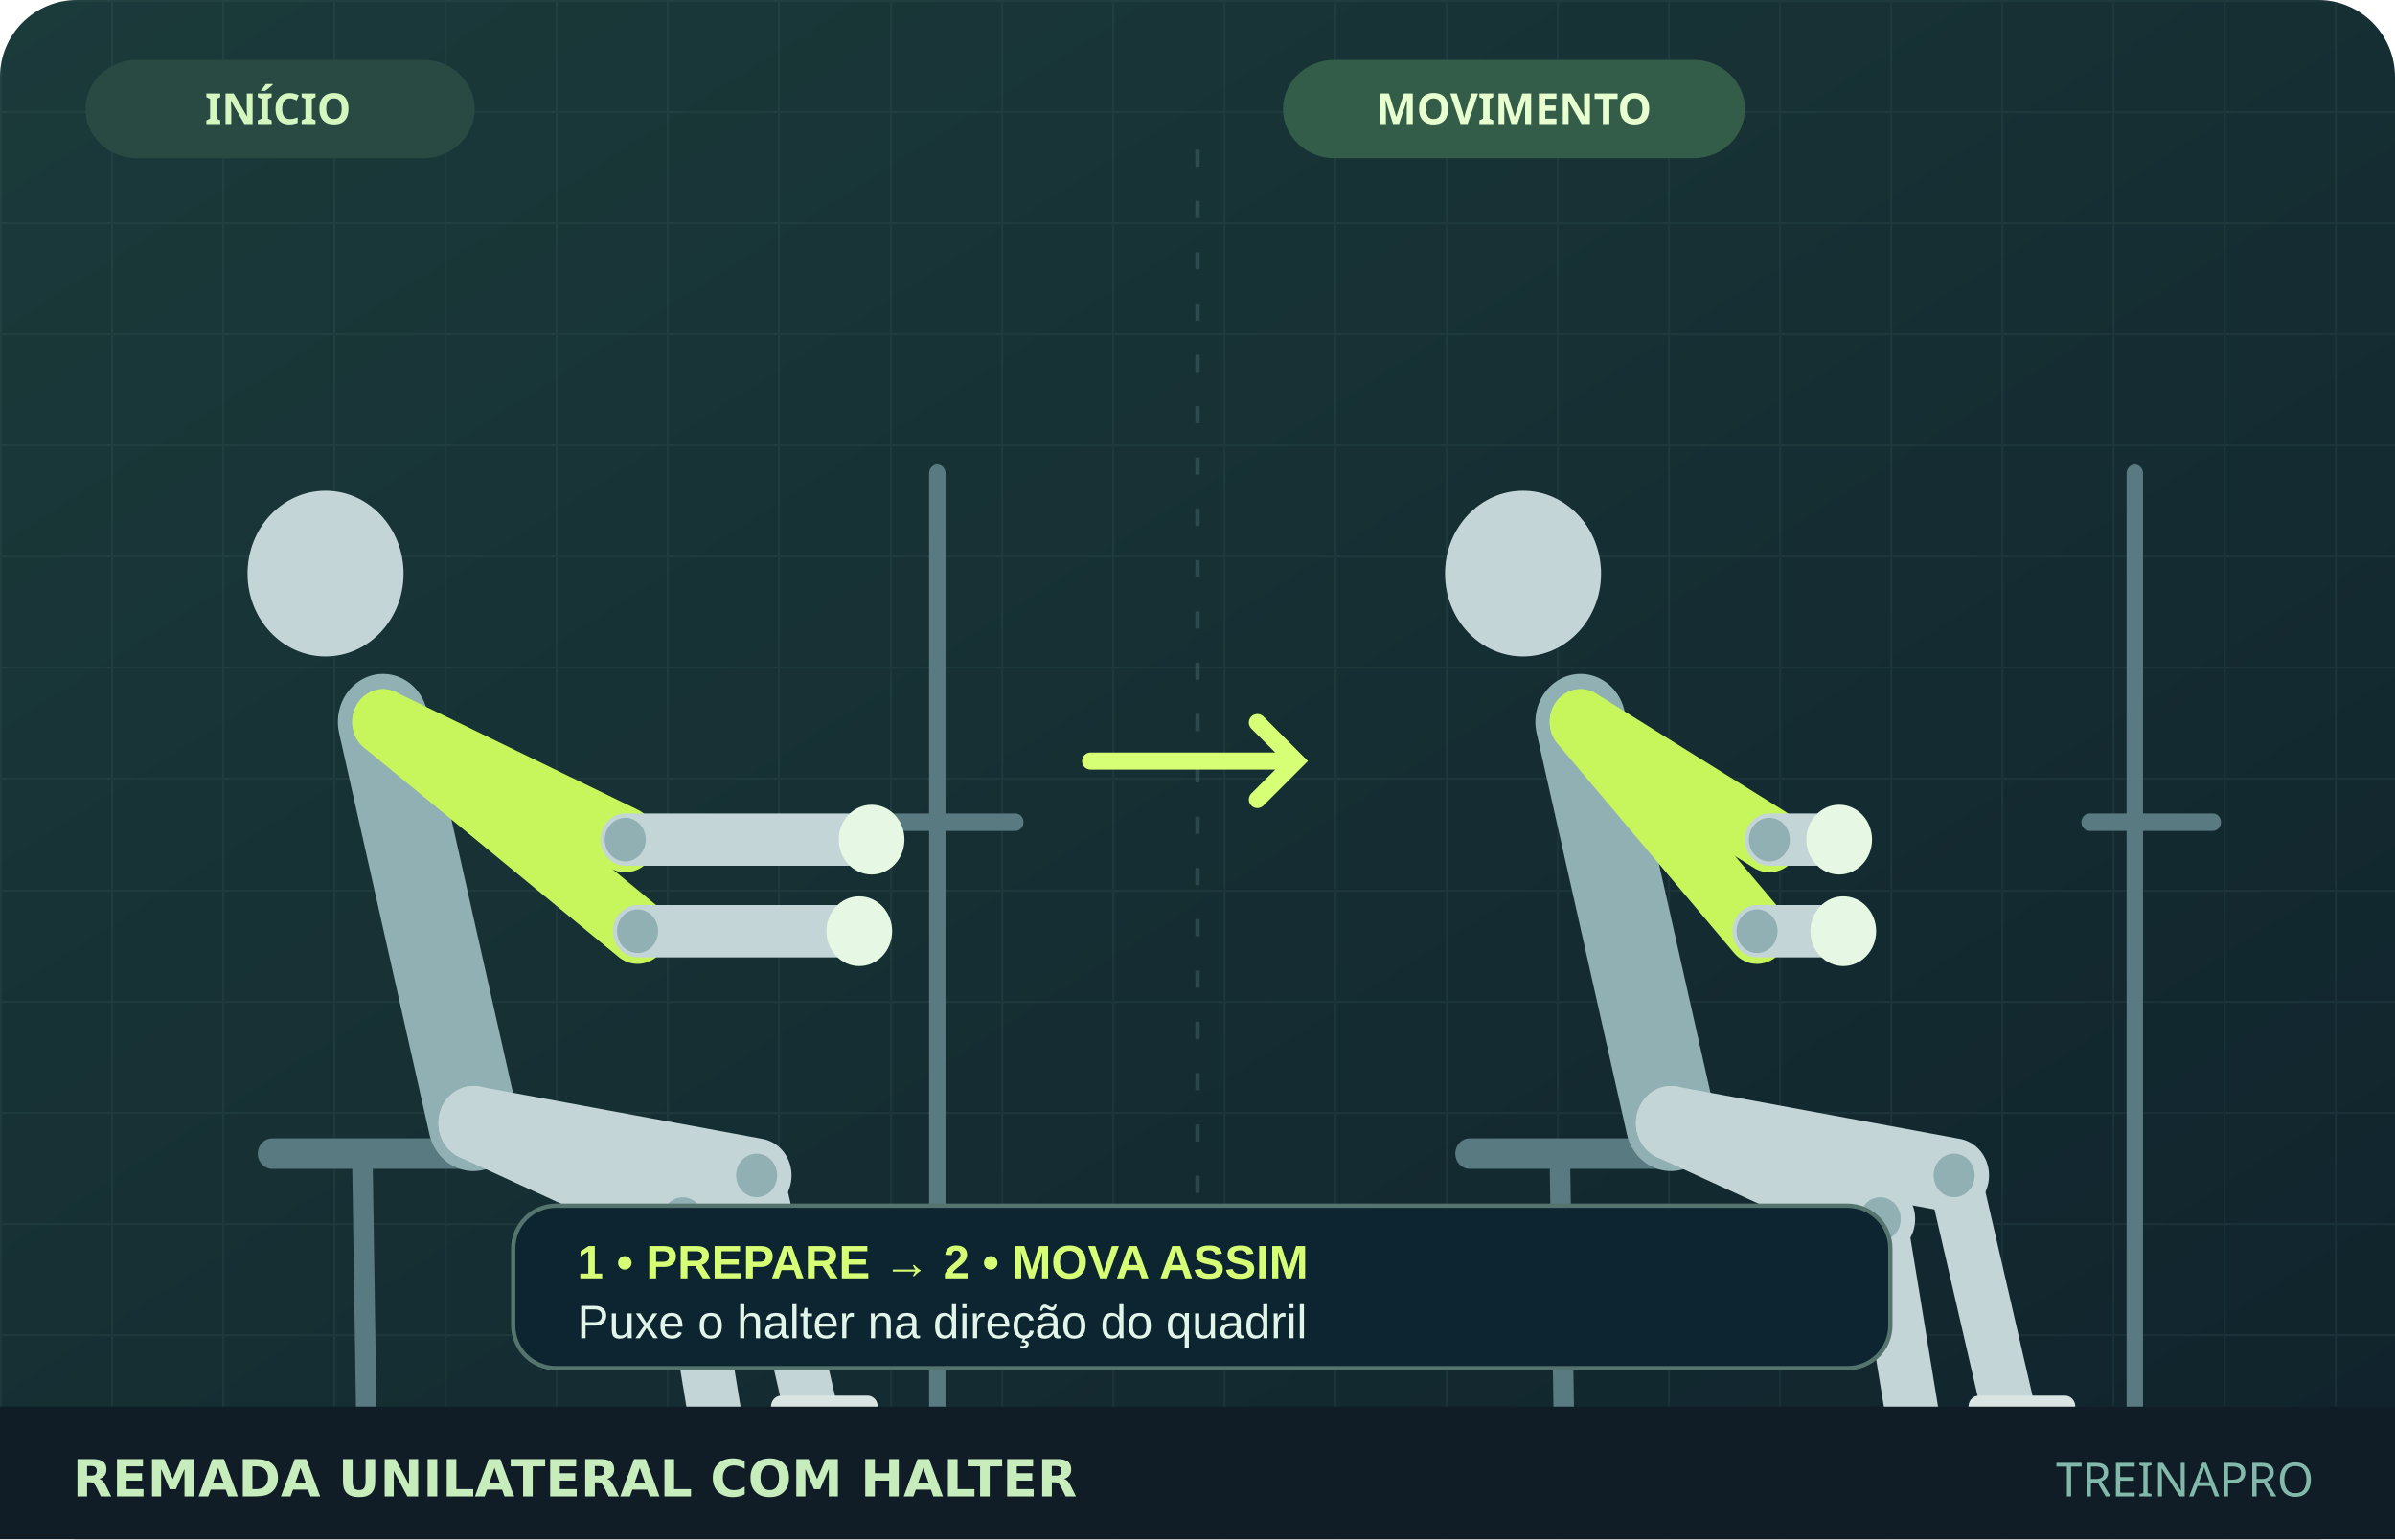
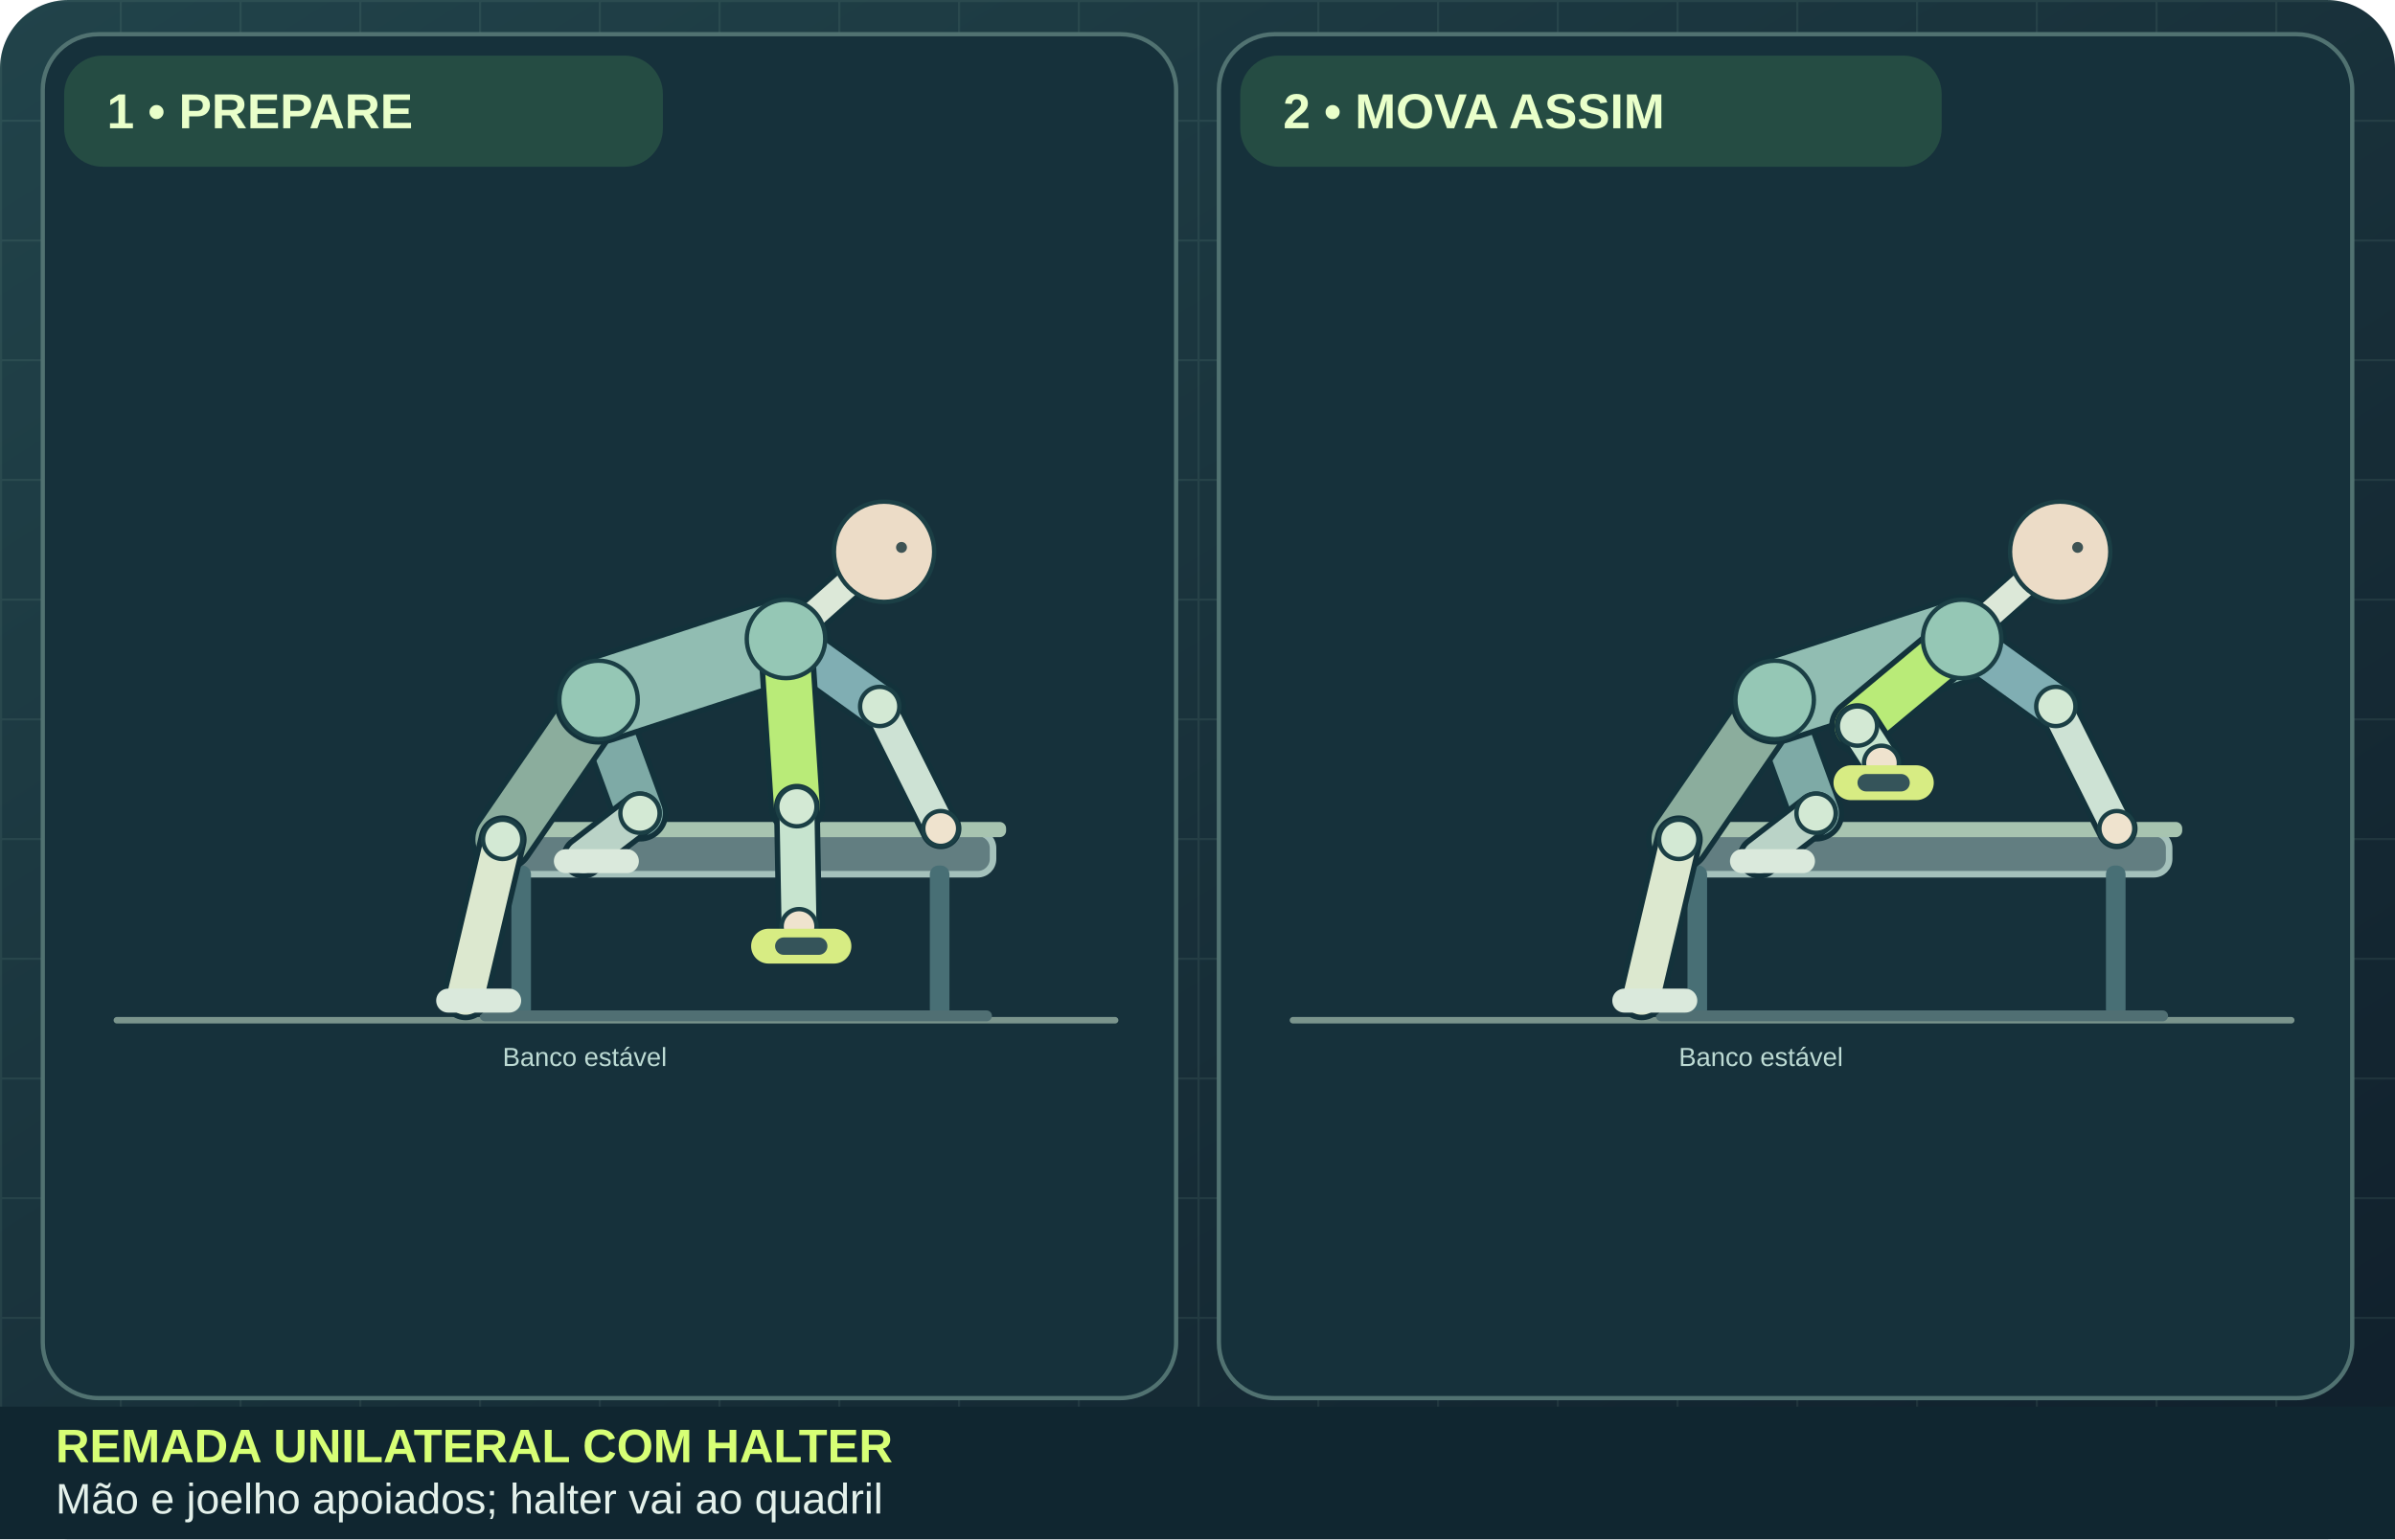
<svg xmlns="http://www.w3.org/2000/svg" viewBox="0 0 560 360" role="img" aria-labelledby="title desc">
  <defs>
-     <linearGradient id="bg" x1="0" y1="0" x2="1" y2="1">
-       <stop stop-color="#1b3a3a" />
-       <stop offset="1" stop-color="#10232c" />
+     <linearGradient id="back" x1="0" y1="0" x2="1" y2="1">
+       <stop stop-color="#21434a" />
+       <stop offset="1" stop-color="#101f2b" />
    </linearGradient>
-     <pattern id="grid" width="26" height="26" patternUnits="userSpaceOnUse">
-       <path d="M26 0H0V26" stroke="#527477" opacity=".13" fill="none" />
+     <pattern id="grid" patternUnits="userSpaceOnUse" width="28" height="28">
+       <path d="M28 0H0V28" stroke="#9bc3ab" stroke-opacity=".10" fill="none" />
    </pattern>
  </defs>
-   <rect width="560" height="360" rx="18" fill="url(#bg)" />
-   <rect width="560" height="360" rx="18" fill="url(#grid)" />
-   <path d="M280 35V315" stroke="#709297" stroke-dasharray="4 8" opacity=".25" />
-   <rect x="20" y="14" rx="12" width="91" height="23" fill="#294943" />
-   <text x="65" y="29" fill="#d3f7be" text-anchor="middle" font-size="10" font-family="sans-serif" font-weight="bold">INÍCIO</text>
-   <rect x="300" y="14" rx="12" width="108" height="23" fill="#335d49" />
-   <text x="354" y="29" fill="#e8ffd0" text-anchor="middle" font-size="10" font-family="sans-serif" font-weight="bold">MOVIMENTO</text>
-   <g transform="translate(7 24) scale(.96 1.02)">
-     <line x1="59" y1="241" x2="127" y2="241" stroke="#587a80" stroke-width="7" stroke-linecap="round" />
-     <line x1="81" y1="244" x2="82" y2="305" stroke="#587a80" stroke-width="5" stroke-linecap="round" />
-     <line x1="221" y1="85" x2="221" y2="305" stroke="#587a80" stroke-width="4" stroke-linecap="round" />
-     <line x1="210" y1="165" x2="240" y2="165" stroke="#587a80" stroke-width="4" stroke-linecap="round" />
-     <line x1="86" y1="142" x2="108" y2="234" stroke="#91b0b4" stroke-width="22" stroke-linecap="round" />
-     <line x1="108" y1="234" x2="177" y2="246" stroke="#c4d5d7" stroke-width="17" stroke-linecap="round" />
-     <line x1="177" y1="246" x2="190" y2="299" stroke="#c4d5d7" stroke-width="13" stroke-linecap="round" />
-     <line x1="108" y1="234" x2="159" y2="256" stroke="#c4d5d7" stroke-width="17" stroke-linecap="round" />
-     <line x1="159" y1="256" x2="167" y2="302" stroke="#c4d5d7" stroke-width="13" stroke-linecap="round" />
-     <line x1="86" y1="142" x2="145" y2="169" stroke="#c6f65b" stroke-width="15" stroke-linecap="round" />
-     <line x1="145" y1="169" x2="205" y2="169" stroke="#c4d5d7" stroke-width="12" stroke-linecap="round" />
-     <line x1="86" y1="142" x2="148" y2="190" stroke="#c6f65b" stroke-width="15" stroke-linecap="round" />
-     <line x1="148" y1="190" x2="202" y2="190" stroke="#c4d5d7" stroke-width="12" stroke-linecap="round" />
-     <circle cx="72" cy="108" r="19" fill="#c4d5d7" />
-     <circle cx="145" cy="169" r="5" fill="#91b0b4" />
-     <circle cx="148" cy="190" r="5" fill="#91b0b4" />
-     <circle cx="177" cy="246" r="5" fill="#91b0b4" />
-     <circle cx="159" cy="256" r="5" fill="#91b0b4" />
-     <circle cx="205" cy="169" r="8" fill="#e6f8e4" />
-     <circle cx="202" cy="190" r="8" fill="#e6f8e4" />
-     <line x1="183" y1="299" x2="204" y2="299" stroke="#d8e5e3" stroke-width="5" stroke-linecap="round" />
-     <line x1="160" y1="302" x2="181" y2="302" stroke="#d8e5e3" stroke-width="5" stroke-linecap="round" />
-   </g>
-   <g transform="translate(287 24) scale(.96 1.02)">
-     <line x1="59" y1="241" x2="127" y2="241" stroke="#587a80" stroke-width="7" stroke-linecap="round" />
-     <line x1="81" y1="244" x2="82" y2="305" stroke="#587a80" stroke-width="5" stroke-linecap="round" />
-     <line x1="221" y1="85" x2="221" y2="305" stroke="#587a80" stroke-width="4" stroke-linecap="round" />
-     <line x1="210" y1="165" x2="240" y2="165" stroke="#587a80" stroke-width="4" stroke-linecap="round" />
-     <line x1="86" y1="142" x2="108" y2="234" stroke="#91b0b4" stroke-width="22" stroke-linecap="round" />
-     <line x1="108" y1="234" x2="177" y2="246" stroke="#c4d5d7" stroke-width="17" stroke-linecap="round" />
-     <line x1="177" y1="246" x2="190" y2="299" stroke="#c4d5d7" stroke-width="13" stroke-linecap="round" />
-     <line x1="108" y1="234" x2="159" y2="256" stroke="#c4d5d7" stroke-width="17" stroke-linecap="round" />
-     <line x1="159" y1="256" x2="167" y2="302" stroke="#c4d5d7" stroke-width="13" stroke-linecap="round" />
-     <line x1="86" y1="142" x2="132" y2="169" stroke="#c6f65b" stroke-width="15" stroke-linecap="round" />
-     <line x1="132" y1="169" x2="149" y2="169" stroke="#c4d5d7" stroke-width="12" stroke-linecap="round" />
-     <line x1="86" y1="142" x2="129" y2="190" stroke="#c6f65b" stroke-width="15" stroke-linecap="round" />
-     <line x1="129" y1="190" x2="150" y2="190" stroke="#c4d5d7" stroke-width="12" stroke-linecap="round" />
-     <circle cx="72" cy="108" r="19" fill="#c4d5d7" />
-     <circle cx="132" cy="169" r="5" fill="#91b0b4" />
-     <circle cx="129" cy="190" r="5" fill="#91b0b4" />
-     <circle cx="177" cy="246" r="5" fill="#91b0b4" />
-     <circle cx="159" cy="256" r="5" fill="#91b0b4" />
-     <circle cx="149" cy="169" r="8" fill="#e6f8e4" />
-     <circle cx="150" cy="190" r="8" fill="#e6f8e4" />
-     <line x1="183" y1="299" x2="204" y2="299" stroke="#d8e5e3" stroke-width="5" stroke-linecap="round" />
-     <line x1="160" y1="302" x2="181" y2="302" stroke="#d8e5e3" stroke-width="5" stroke-linecap="round" />
-   </g>
-   <rect x="0" y="329" width="560" height="31" fill="#101d27" />
-   <text x="17" y="350" font-size="12" font-family="DejaVu Sans, sans-serif" font-weight="700" fill="#c8edbc">REMADA UNILATERAL COM HALTER</text>
-   <text x="541" y="350" font-size="11" font-family="sans-serif" text-anchor="end" fill="#82b9aa">TREINAPRO</text>
-   <g aria-hidden="true">
-     <path d="M255 178H303m-9-9 9 9-9 9" stroke="#d7ff75" stroke-width="4" fill="none" stroke-linecap="round" />
-     <rect x="120" y="282" rx="10" width="322" height="38" fill="#0d2530" stroke="#55746e" />
-     <text x="135" y="299" font-family="Arial,sans-serif" font-size="11" font-weight="bold" fill="#d7ff75">1 • PREPARE → 2 • MOVA ASSIM</text>
-     <text x="135" y="313" font-family="Arial,sans-serif" font-size="11" fill="#e1f5e9">Puxe o halter na direção do quadril</text>
-   </g>
+   <rect width="100%" height="100%" rx="16" fill="url(#back)" />
+   <rect width="100%" height="100%" rx="16" fill="url(#grid)" />
+   <rect x="10" y="8" width="265" height="319" rx="13" fill="#16313b" stroke="#517271" />
+   <rect x="285" y="8" width="265" height="319" rx="13" fill="#16313b" stroke="#517271" />
+   <svg x="10" y="31" width="265" height="270" viewBox="0 40 520 365" overflow="hidden">
+     <line x1="34" y1="365" x2="492" y2="365" stroke="#7a948c" stroke-width="3" stroke-linecap="round" />
+     <rect x="204" y="279" width="232" height="19" rx="7" fill="#627e81" stroke="#a4c1bb" stroke-width="3" />
+     <rect x="215" y="294" width="9" height="70" rx="4" fill="#486f75" stroke="none" stroke-width="1" />
+     <rect x="407" y="294" width="9" height="70" rx="4" fill="#486f75" stroke="none" stroke-width="1" />
+     <line x1="203" y1="363" x2="433" y2="363" stroke="#506f73" stroke-width="5" stroke-linecap="round" />
+     <rect x="222" y="274" width="220" height="7" rx="3" fill="#a7c4b0" stroke="none" stroke-width="1" />
+     <text x="211" y="386" fill="#bddbd4" font-family="Arial,sans-serif" font-size="12">Banco estável</text>
+     <line x1="255" y1="218" x2="274" y2="270" stroke="#13323b" stroke-width="26" stroke-linecap="round" />
+     <line x1="255" y1="218" x2="274" y2="270" stroke="#7eaaa6" stroke-width="21" stroke-linecap="round" />
+     <line x1="274" y1="270" x2="248" y2="290" stroke="#13323b" stroke-width="20" stroke-linecap="round" />
+     <line x1="274" y1="270" x2="248" y2="290" stroke="#bad3c7" stroke-width="15" stroke-linecap="round" />
+     <line x1="255" y1="218" x2="211" y2="282" stroke="#13323b" stroke-width="30" stroke-linecap="round" />
+     <line x1="255" y1="218" x2="211" y2="282" stroke="#8bad9d" stroke-width="25" stroke-linecap="round" />
+     <line x1="211" y1="282" x2="194" y2="354" stroke="#13323b" stroke-width="22" stroke-linecap="round" />
+     <line x1="211" y1="282" x2="194" y2="354" stroke="#dce8cf" stroke-width="17" stroke-linecap="round" />
+     <line x1="255" y1="218" x2="341" y2="190" stroke="#13323b" stroke-width="41" stroke-linecap="round" />
+     <line x1="255" y1="218" x2="341" y2="190" stroke="#91bdb2" stroke-width="36" stroke-linecap="round" />
+     <line x1="341" y1="190" x2="384" y2="221" stroke="#13323b" stroke-width="24" stroke-linecap="round" />
+     <line x1="341" y1="190" x2="384" y2="221" stroke="#80aeb3" stroke-width="19" stroke-linecap="round" />
+     <line x1="384" y1="221" x2="412" y2="277" stroke="#13323b" stroke-width="19" stroke-linecap="round" />
+     <line x1="384" y1="221" x2="412" y2="277" stroke="#cde2d4" stroke-width="14" stroke-linecap="round" />
+     <line x1="341" y1="190" x2="346" y2="267" stroke="#13323b" stroke-width="26" stroke-linecap="round" />
+     <line x1="341" y1="190" x2="346" y2="267" stroke="#b9eb78" stroke-width="21" stroke-linecap="round" />
+     <line x1="346" y1="267" x2="347" y2="322" stroke="#13323b" stroke-width="21" stroke-linecap="round" />
+     <line x1="346" y1="267" x2="347" y2="322" stroke="#c7e4cf" stroke-width="16" stroke-linecap="round" />
+     <line x1="341" y1="190" x2="386" y2="150" stroke="#13323b" stroke-width="17" stroke-linecap="round" />
+     <line x1="341" y1="190" x2="386" y2="150" stroke="#dce8d8" stroke-width="12" stroke-linecap="round" />
+     <circle cx="255" cy="218" r="18" fill="#95c7b5" stroke="#1b3f45" stroke-width="2" />
+     <circle cx="341" cy="190" r="18" fill="#95c7b5" stroke="#1b3f45" stroke-width="2" />
+     <circle cx="211" cy="282" r="9" fill="#d3e9d4" stroke="#1b3f45" stroke-width="2" />
+     <circle cx="274" cy="270" r="9" fill="#d3e9d4" stroke="#1b3f45" stroke-width="2" />
+     <circle cx="346" cy="267" r="9" fill="#d3e9d4" stroke="#1b3f45" stroke-width="2" />
+     <circle cx="384" cy="221" r="9" fill="#d3e9d4" stroke="#1b3f45" stroke-width="2" />
+     <circle cx="386" cy="150" r="23" fill="#ecdcc7" stroke="#1b3f45" stroke-width="2" />
+     <circle cx="394" cy="148" r="2.5" fill="#3d5354" />
+     <line x1="186" y1="356" x2="214" y2="356" stroke="#dae9dc" stroke-width="11" stroke-linecap="round" />
+     <line x1="240" y1="292" x2="268" y2="292" stroke="#dae9dc" stroke-width="11" stroke-linecap="round" />
+     <circle cx="347" cy="322" r="8" fill="#efe3ce" stroke="#1b3f45" stroke-width="2" />
+     <circle cx="412" cy="277" r="8" fill="#efe3ce" stroke="#1b3f45" stroke-width="2" />
+     <line x1="333" y1="331" x2="363" y2="331" stroke="#d7ec83" stroke-width="16" stroke-linecap="round" />
+     <line x1="340" y1="331" x2="356" y2="331" stroke="#35545a" stroke-width="8" stroke-linecap="round" />
+   </svg>
+   <svg x="285" y="31" width="265" height="270" viewBox="0 40 520 365" overflow="hidden">
+     <line x1="34" y1="365" x2="492" y2="365" stroke="#7a948c" stroke-width="3" stroke-linecap="round" />
+     <rect x="204" y="279" width="232" height="19" rx="7" fill="#627e81" stroke="#a4c1bb" stroke-width="3" />
+     <rect x="215" y="294" width="9" height="70" rx="4" fill="#486f75" stroke="none" stroke-width="1" />
+     <rect x="407" y="294" width="9" height="70" rx="4" fill="#486f75" stroke="none" stroke-width="1" />
+     <line x1="203" y1="363" x2="433" y2="363" stroke="#506f73" stroke-width="5" stroke-linecap="round" />
+     <rect x="222" y="274" width="220" height="7" rx="3" fill="#a7c4b0" stroke="none" stroke-width="1" />
+     <text x="211" y="386" fill="#bddbd4" font-family="Arial,sans-serif" font-size="12">Banco estável</text>
+     <line x1="255" y1="218" x2="274" y2="270" stroke="#13323b" stroke-width="26" stroke-linecap="round" />
+     <line x1="255" y1="218" x2="274" y2="270" stroke="#7eaaa6" stroke-width="21" stroke-linecap="round" />
+     <line x1="274" y1="270" x2="248" y2="290" stroke="#13323b" stroke-width="20" stroke-linecap="round" />
+     <line x1="274" y1="270" x2="248" y2="290" stroke="#bad3c7" stroke-width="15" stroke-linecap="round" />
+     <line x1="255" y1="218" x2="211" y2="282" stroke="#13323b" stroke-width="30" stroke-linecap="round" />
+     <line x1="255" y1="218" x2="211" y2="282" stroke="#8bad9d" stroke-width="25" stroke-linecap="round" />
+     <line x1="211" y1="282" x2="194" y2="354" stroke="#13323b" stroke-width="22" stroke-linecap="round" />
+     <line x1="211" y1="282" x2="194" y2="354" stroke="#dce8cf" stroke-width="17" stroke-linecap="round" />
+     <line x1="255" y1="218" x2="341" y2="190" stroke="#13323b" stroke-width="41" stroke-linecap="round" />
+     <line x1="255" y1="218" x2="341" y2="190" stroke="#91bdb2" stroke-width="36" stroke-linecap="round" />
+     <line x1="341" y1="190" x2="384" y2="221" stroke="#13323b" stroke-width="24" stroke-linecap="round" />
+     <line x1="341" y1="190" x2="384" y2="221" stroke="#80aeb3" stroke-width="19" stroke-linecap="round" />
+     <line x1="384" y1="221" x2="412" y2="277" stroke="#13323b" stroke-width="19" stroke-linecap="round" />
+     <line x1="384" y1="221" x2="412" y2="277" stroke="#cde2d4" stroke-width="14" stroke-linecap="round" />
+     <line x1="341" y1="190" x2="293" y2="230" stroke="#13323b" stroke-width="26" stroke-linecap="round" />
+     <line x1="341" y1="190" x2="293" y2="230" stroke="#b9eb78" stroke-width="21" stroke-linecap="round" />
+     <line x1="293" y1="230" x2="304" y2="247" stroke="#13323b" stroke-width="21" stroke-linecap="round" />
+     <line x1="293" y1="230" x2="304" y2="247" stroke="#c7e4cf" stroke-width="16" stroke-linecap="round" />
+     <line x1="341" y1="190" x2="386" y2="150" stroke="#13323b" stroke-width="17" stroke-linecap="round" />
+     <line x1="341" y1="190" x2="386" y2="150" stroke="#dce8d8" stroke-width="12" stroke-linecap="round" />
+     <circle cx="255" cy="218" r="18" fill="#95c7b5" stroke="#1b3f45" stroke-width="2" />
+     <circle cx="341" cy="190" r="18" fill="#95c7b5" stroke="#1b3f45" stroke-width="2" />
+     <circle cx="211" cy="282" r="9" fill="#d3e9d4" stroke="#1b3f45" stroke-width="2" />
+     <circle cx="274" cy="270" r="9" fill="#d3e9d4" stroke="#1b3f45" stroke-width="2" />
+     <circle cx="293" cy="230" r="9" fill="#d3e9d4" stroke="#1b3f45" stroke-width="2" />
+     <circle cx="384" cy="221" r="9" fill="#d3e9d4" stroke="#1b3f45" stroke-width="2" />
+     <circle cx="386" cy="150" r="23" fill="#ecdcc7" stroke="#1b3f45" stroke-width="2" />
+     <circle cx="394" cy="148" r="2.5" fill="#3d5354" />
+     <line x1="186" y1="356" x2="214" y2="356" stroke="#dae9dc" stroke-width="11" stroke-linecap="round" />
+     <line x1="240" y1="292" x2="268" y2="292" stroke="#dae9dc" stroke-width="11" stroke-linecap="round" />
+     <circle cx="304" cy="247" r="8" fill="#efe3ce" stroke="#1b3f45" stroke-width="2" />
+     <circle cx="412" cy="277" r="8" fill="#efe3ce" stroke="#1b3f45" stroke-width="2" />
+     <line x1="290" y1="256" x2="320" y2="256" stroke="#d7ec83" stroke-width="16" stroke-linecap="round" />
+     <line x1="297" y1="256" x2="313" y2="256" stroke="#35545a" stroke-width="8" stroke-linecap="round" />
+   </svg>
+   <rect x="15" y="13" width="140" height="26" rx="9" fill="#254c43" />
+   <text x="25" y="30" fill="#e9ffca" font-size="11.5" font-family="Arial,sans-serif" font-weight="700">1 • PREPARE</text>
+   <rect x="290" y="13" width="164" height="26" rx="9" fill="#254c43" />
+   <text x="300" y="30" fill="#e9ffca" font-size="11.5" font-family="Arial,sans-serif" font-weight="700">2 • MOVA ASSIM</text>
+   <rect x="0" y="329" width="560" height="31" fill="#102630" />
+   <text x="13" y="342" font-family="Arial,sans-serif" font-size="11" font-weight="700" fill="#d7ff75">REMADA UNILATERAL COM HALTER</text>
+   <text x="13" y="354" font-family="Arial,sans-serif" font-size="10" fill="#e4f1eb">Mão e joelho apoiados; halter vai ao quadril</text>
</svg>
